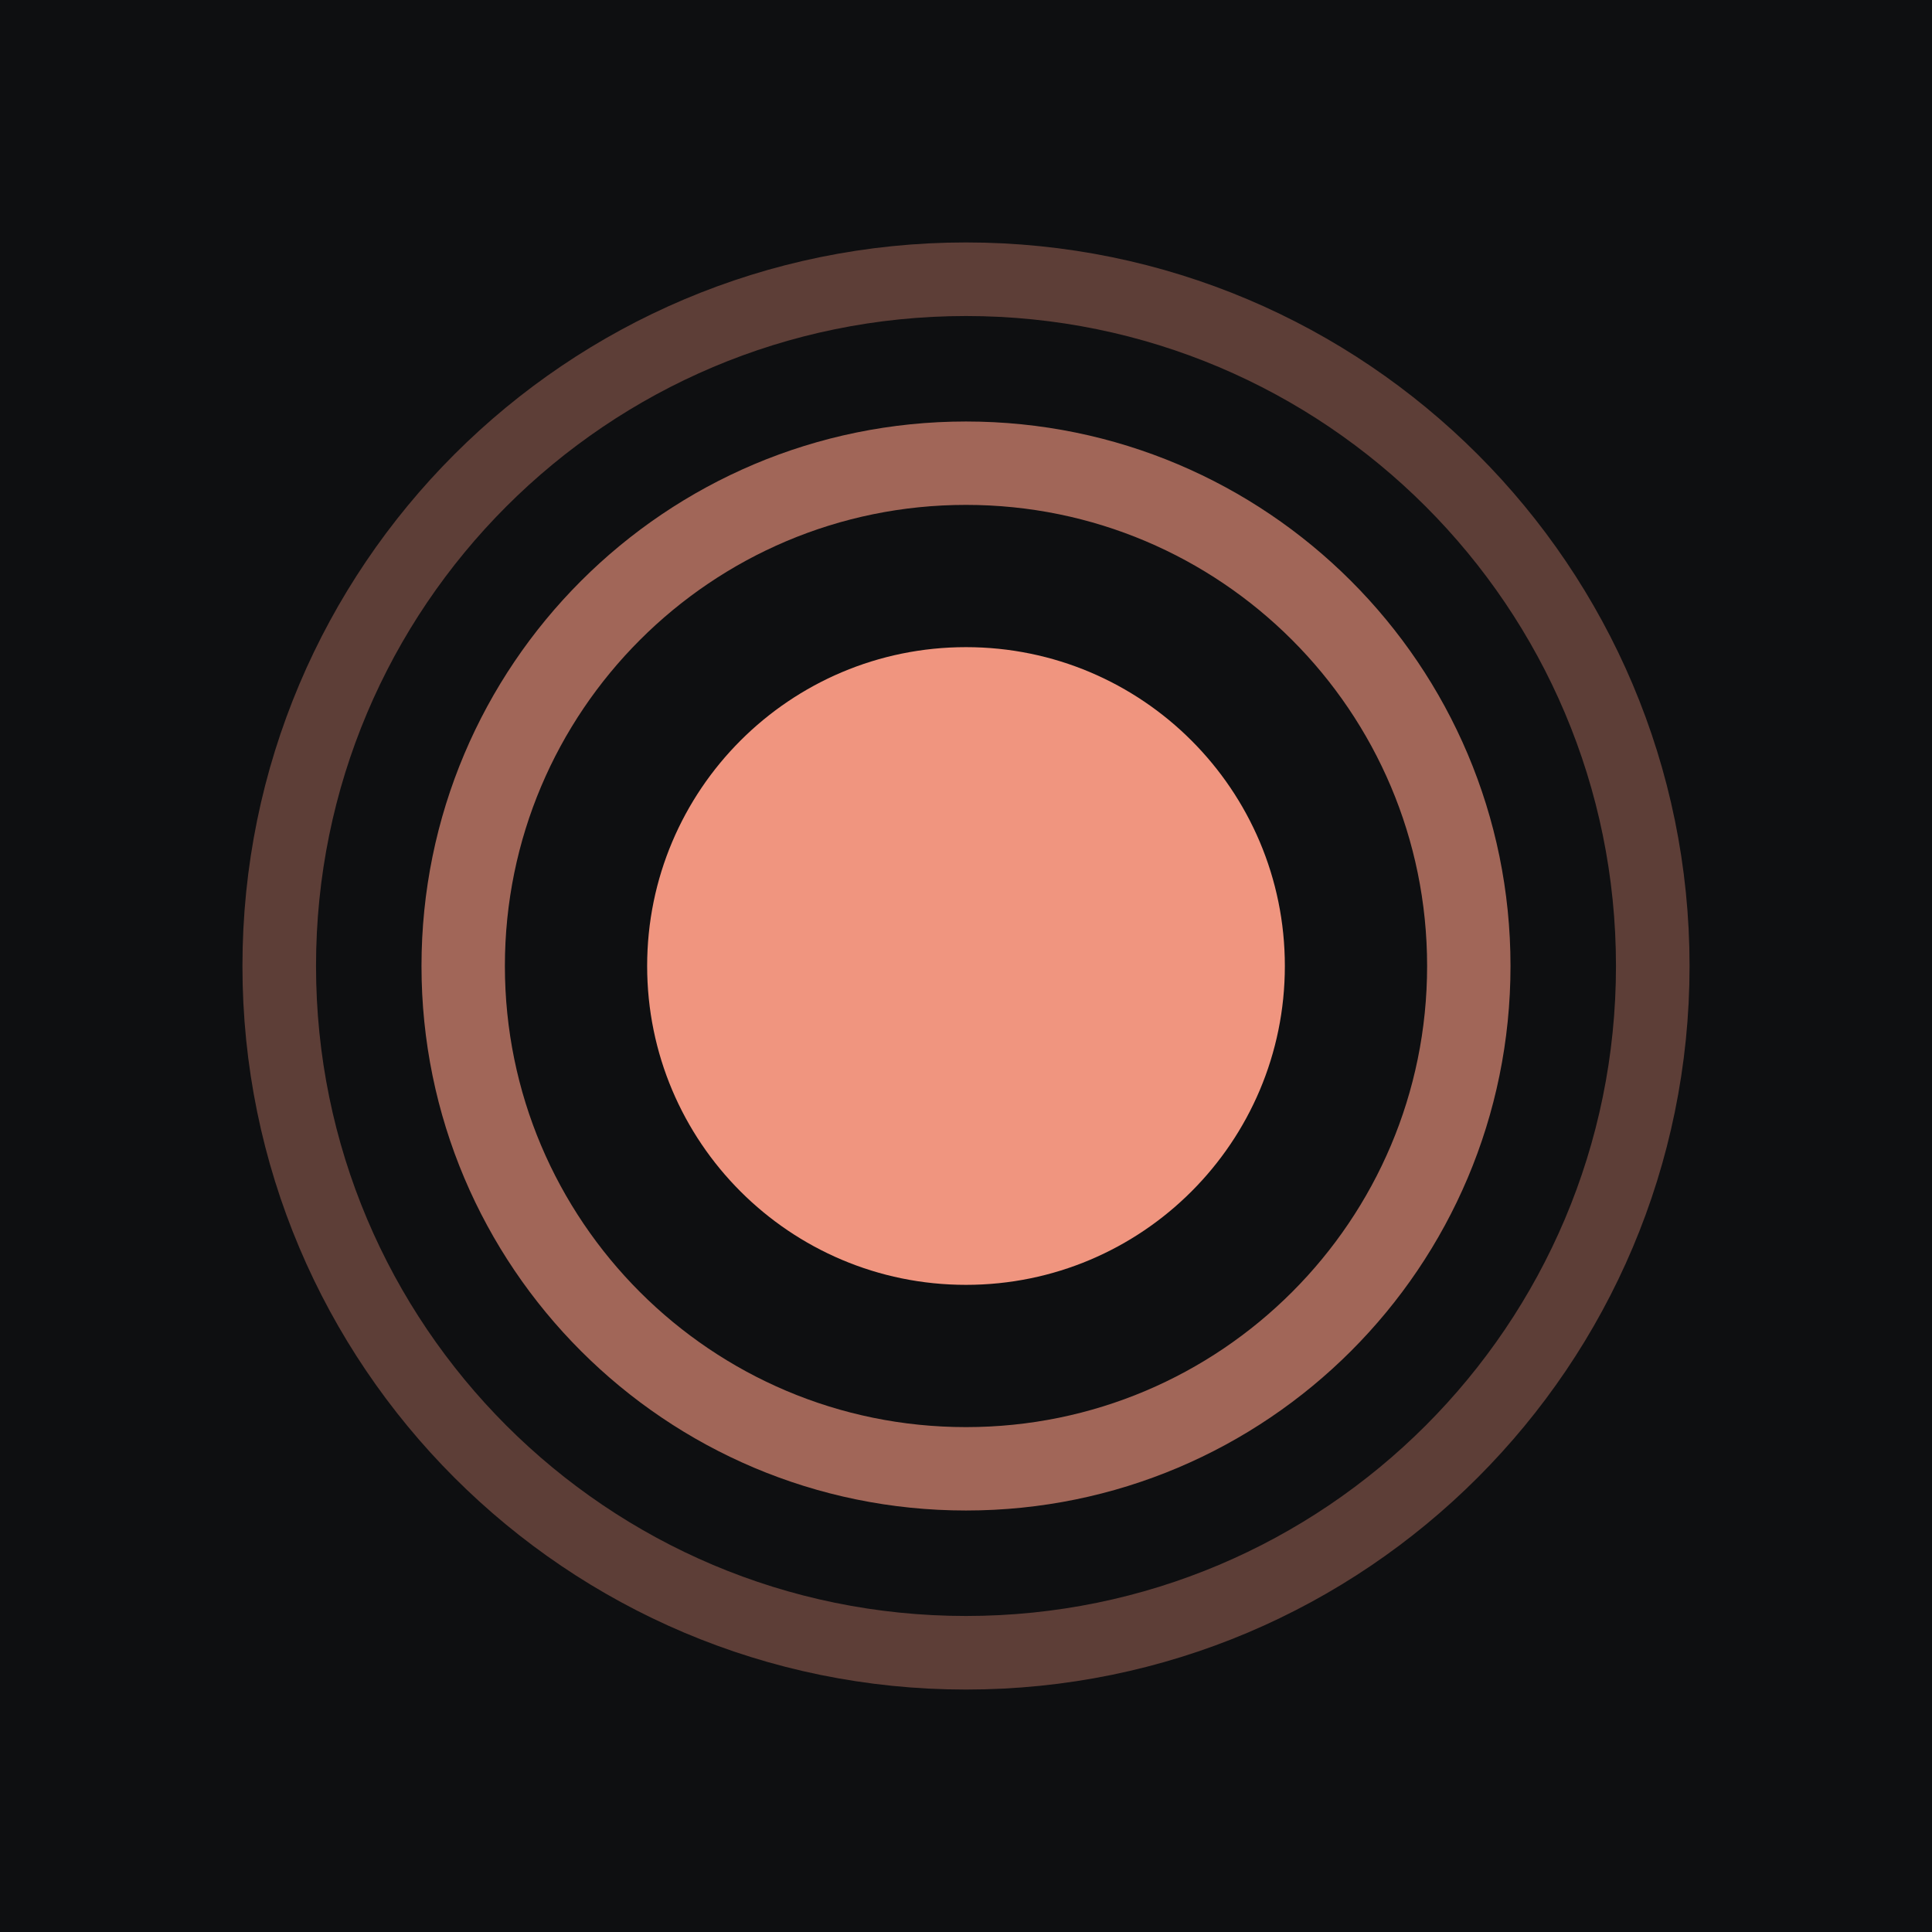
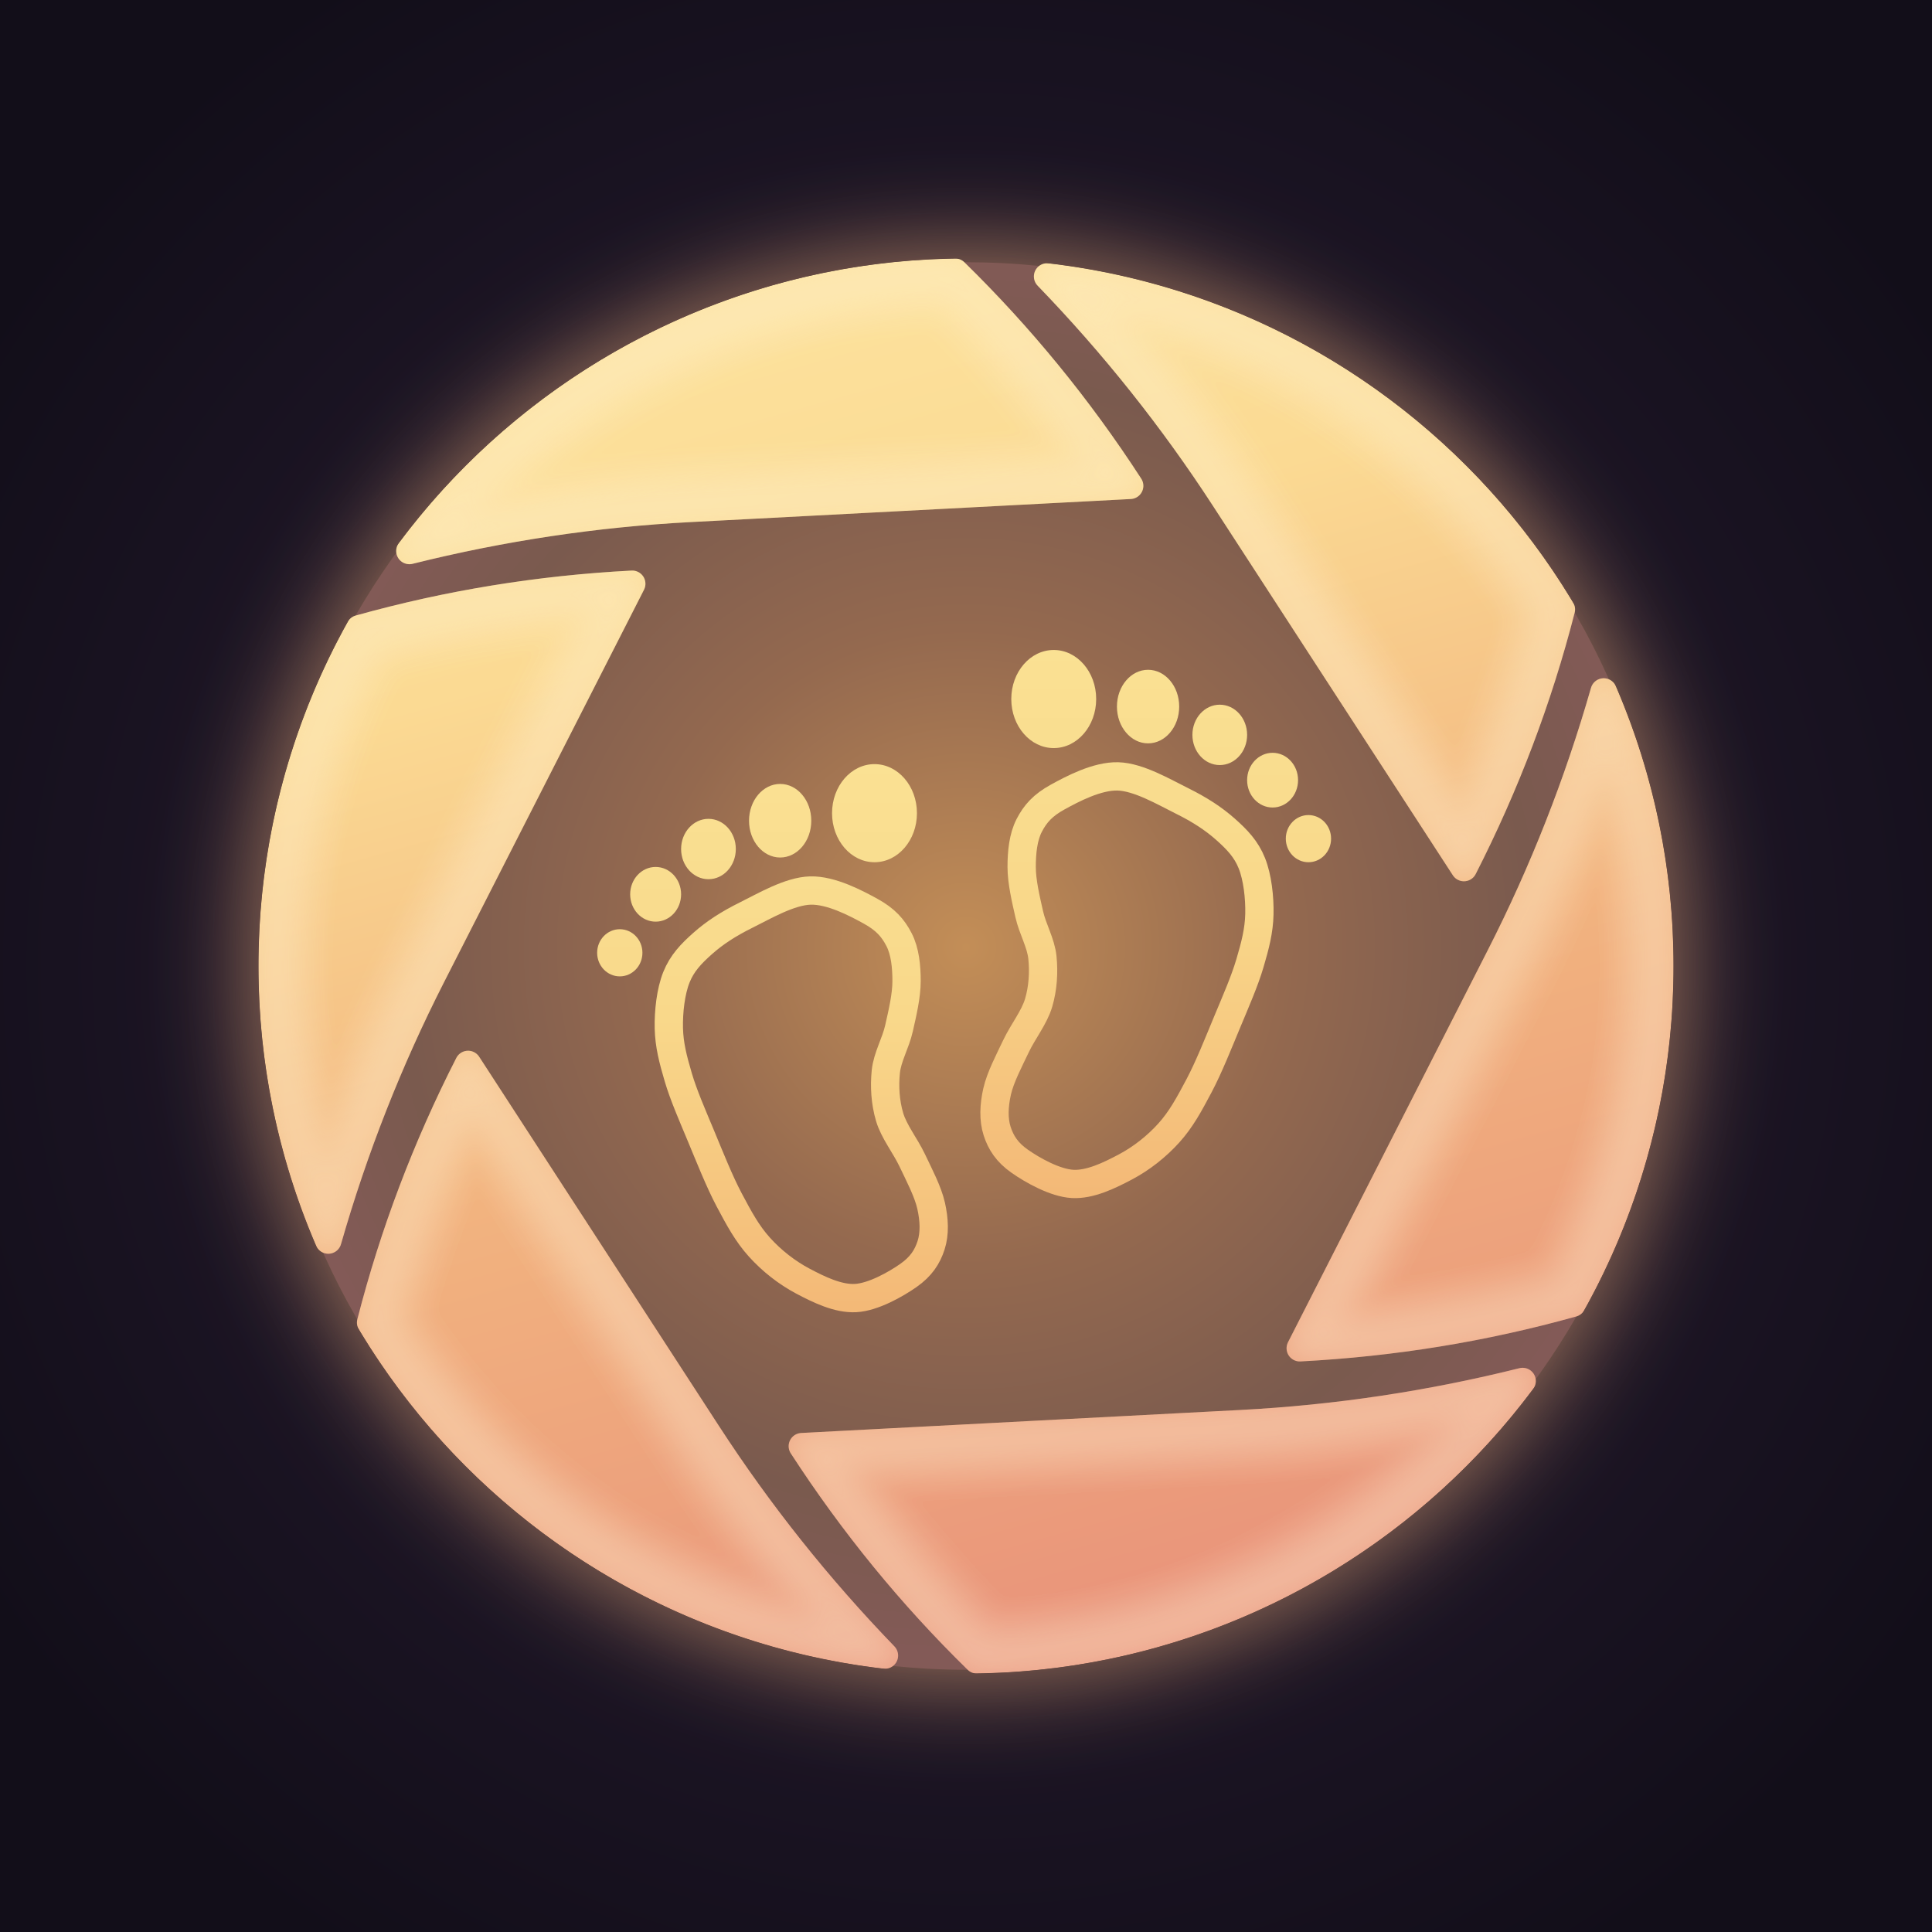
<svg xmlns="http://www.w3.org/2000/svg" viewBox="0 0 1024 1024" width="1024" height="1024">
-   <rect width="1024" height="1024" fill="#0E0F11" />
-   <g transform="translate(512 512) scale(1.3) translate(-512 -512)">
-     <g fill="none" stroke="#F0957F">
-       <circle cx="512" cy="512" r="280" stroke-width="30" stroke-opacity="0.35" />
-       <circle cx="512" cy="512" r="205" stroke-width="34" stroke-opacity="0.65" />
+   <defs>
+     <linearGradient id="mwarm" x1="430" y1="137" x2="640" y2="887" gradientUnits="userSpaceOnUse">
+       <stop offset="0" stop-color="#FCE29D" />
+       <stop offset=".22" stop-color="#FBDA93" />
+       <stop offset=".55" stop-color="#F2B47F" />
+       <stop offset="1" stop-color="#E8907A" />
+     </linearGradient>
+     <radialGradient id="mcore" cx="512" cy="502" r="375" gradientUnits="userSpaceOnUse">
+       <stop offset="0" stop-color="#C38E57" />
+       <stop offset=".45" stop-color="#94694F" />
+       <stop offset=".8" stop-color="#7A5A4E" />
+       <stop offset="1" stop-color="#835A57" />
+     </radialGradient>
+     <linearGradient id="mfeet" x1="0" y1="340" x2="0" y2="700" gradientUnits="userSpaceOnUse">
+       <stop offset="0" stop-color="#FAE597" />
+       <stop offset=".55" stop-color="#F9D88A" />
+       <stop offset="1" stop-color="#F3B776" />
+     </linearGradient>
+     <filter id="mglow" x="-30%" y="-30%" width="160%" height="160%">
+       <feGaussianBlur stdDeviation="26" />
+     </filter>
+     <filter id="msoft" x="-10%" y="-10%" width="120%" height="120%">
+       <feGaussianBlur stdDeviation="9" />
+     </filter>
+     <path id="mblade" d="M612.2 262.4Q575.1 198.1 525.5 144.2A368 368 0 0 0 228.9 276.9Q303.4 262.4 378.9 262.4Z" transform="rotate(-3 512 512)" />
+     <mask id="mblades" maskUnits="userSpaceOnUse" x="0" y="0" width="1024" height="1024">
+       <g fill="#fff" stroke="#fff" stroke-width="14" stroke-linejoin="round">
+         <use href="#mblade" />
+         <use href="#mblade" transform="rotate(60 512 512)" />
+         <use href="#mblade" transform="rotate(120 512 512)" />
+         <use href="#mblade" transform="rotate(180 512 512)" />
+         <use href="#mblade" transform="rotate(240 512 512)" />
+         <use href="#mblade" transform="rotate(300 512 512)" />
+       </g>
+     </mask>
+     <mask id="mrim" maskUnits="userSpaceOnUse" x="0" y="0" width="1024" height="1024">
+       <g fill="#000" stroke="#fff" stroke-width="22" stroke-linejoin="round" filter="url(#msoft)">
+         <use href="#mblade" />
+         <use href="#mblade" transform="rotate(60 512 512)" />
+         <use href="#mblade" transform="rotate(120 512 512)" />
+         <use href="#mblade" transform="rotate(180 512 512)" />
+         <use href="#mblade" transform="rotate(240 512 512)" />
+         <use href="#mblade" transform="rotate(300 512 512)" />
+       </g>
+     </mask>
+     <radialGradient id="bg" cx="512" cy="512" r="620" gradientUnits="userSpaceOnUse">
+       <stop offset=".55" stop-color="#1E1627" />
+       <stop offset="1" stop-color="#120E19" />
+     </radialGradient>
+   </defs>
+   <rect width="1024" height="1024" fill="url(#bg)" />
+   <circle cx="512" cy="512" r="379" fill="#F4B27F" opacity=".6" filter="url(#mglow)" />
+   <circle cx="512" cy="512" r="373" fill="url(#mcore)" />
+   <circle cx="512" cy="512" r="375" fill="url(#mwarm)" mask="url(#mblades)" />
+   <g mask="url(#mblades)">
+     <circle cx="512" cy="512" r="375" fill="#FFF3D6" opacity=".4" mask="url(#mrim)" />
+   </g>
+   <g fill="url(#mfeet)" transform="translate(1.5 2)">
+     <g id="mfoot">
+       <path d="M428 470C439 469.7 452.2 476.7 460 481C467.8 485.3 471.8 489.8 475 496C478.2 502.2 479 510.2 479 518C479 525.8 476.8 535 475 543C473.2 551 468.8 558.2 468 566C467.2 573.8 467.7 582.2 470 590C472.3 597.8 478.3 605.2 482 613C485.7 620.8 490.3 629.5 492 637C493.7 644.5 494 651.8 492 658C490 664.2 486.7 669.3 480 674C473.3 678.7 461.3 685.5 452 686C442.7 686.5 432.5 681.5 424 677C415.5 672.5 407.5 666.2 401 659C394.5 651.8 390.2 643.8 385 634C379.8 624.2 374.5 610.8 370 600C365.5 589.2 360.8 578.5 358 569C355.2 559.5 353.2 551.8 353 543C352.8 534.2 354 523.5 357 516C360 508.5 364.8 503.5 371 498C377.2 492.5 384.5 487.7 394 483C403.5 478.3 417 470.3 428 470Z" fill="none" stroke="url(#mfeet)" stroke-width="15" />
+       <ellipse cx="462" cy="429" rx="22.5" ry="26" />
+       <ellipse cx="412" cy="433" rx="16.5" ry="19.5" />
+       <ellipse cx="374" cy="448" rx="14.5" ry="16" />
+       <ellipse cx="346" cy="472" rx="13.5" ry="14.5" />
+       <ellipse cx="327" cy="503" rx="12" ry="12.5" />
    </g>
-     <circle cx="512" cy="512" r="130" fill="#F0957F" />
+     <use href="#mfoot" transform="translate(1019 -60.5) scale(-1 1)" />
  </g>
</svg>
